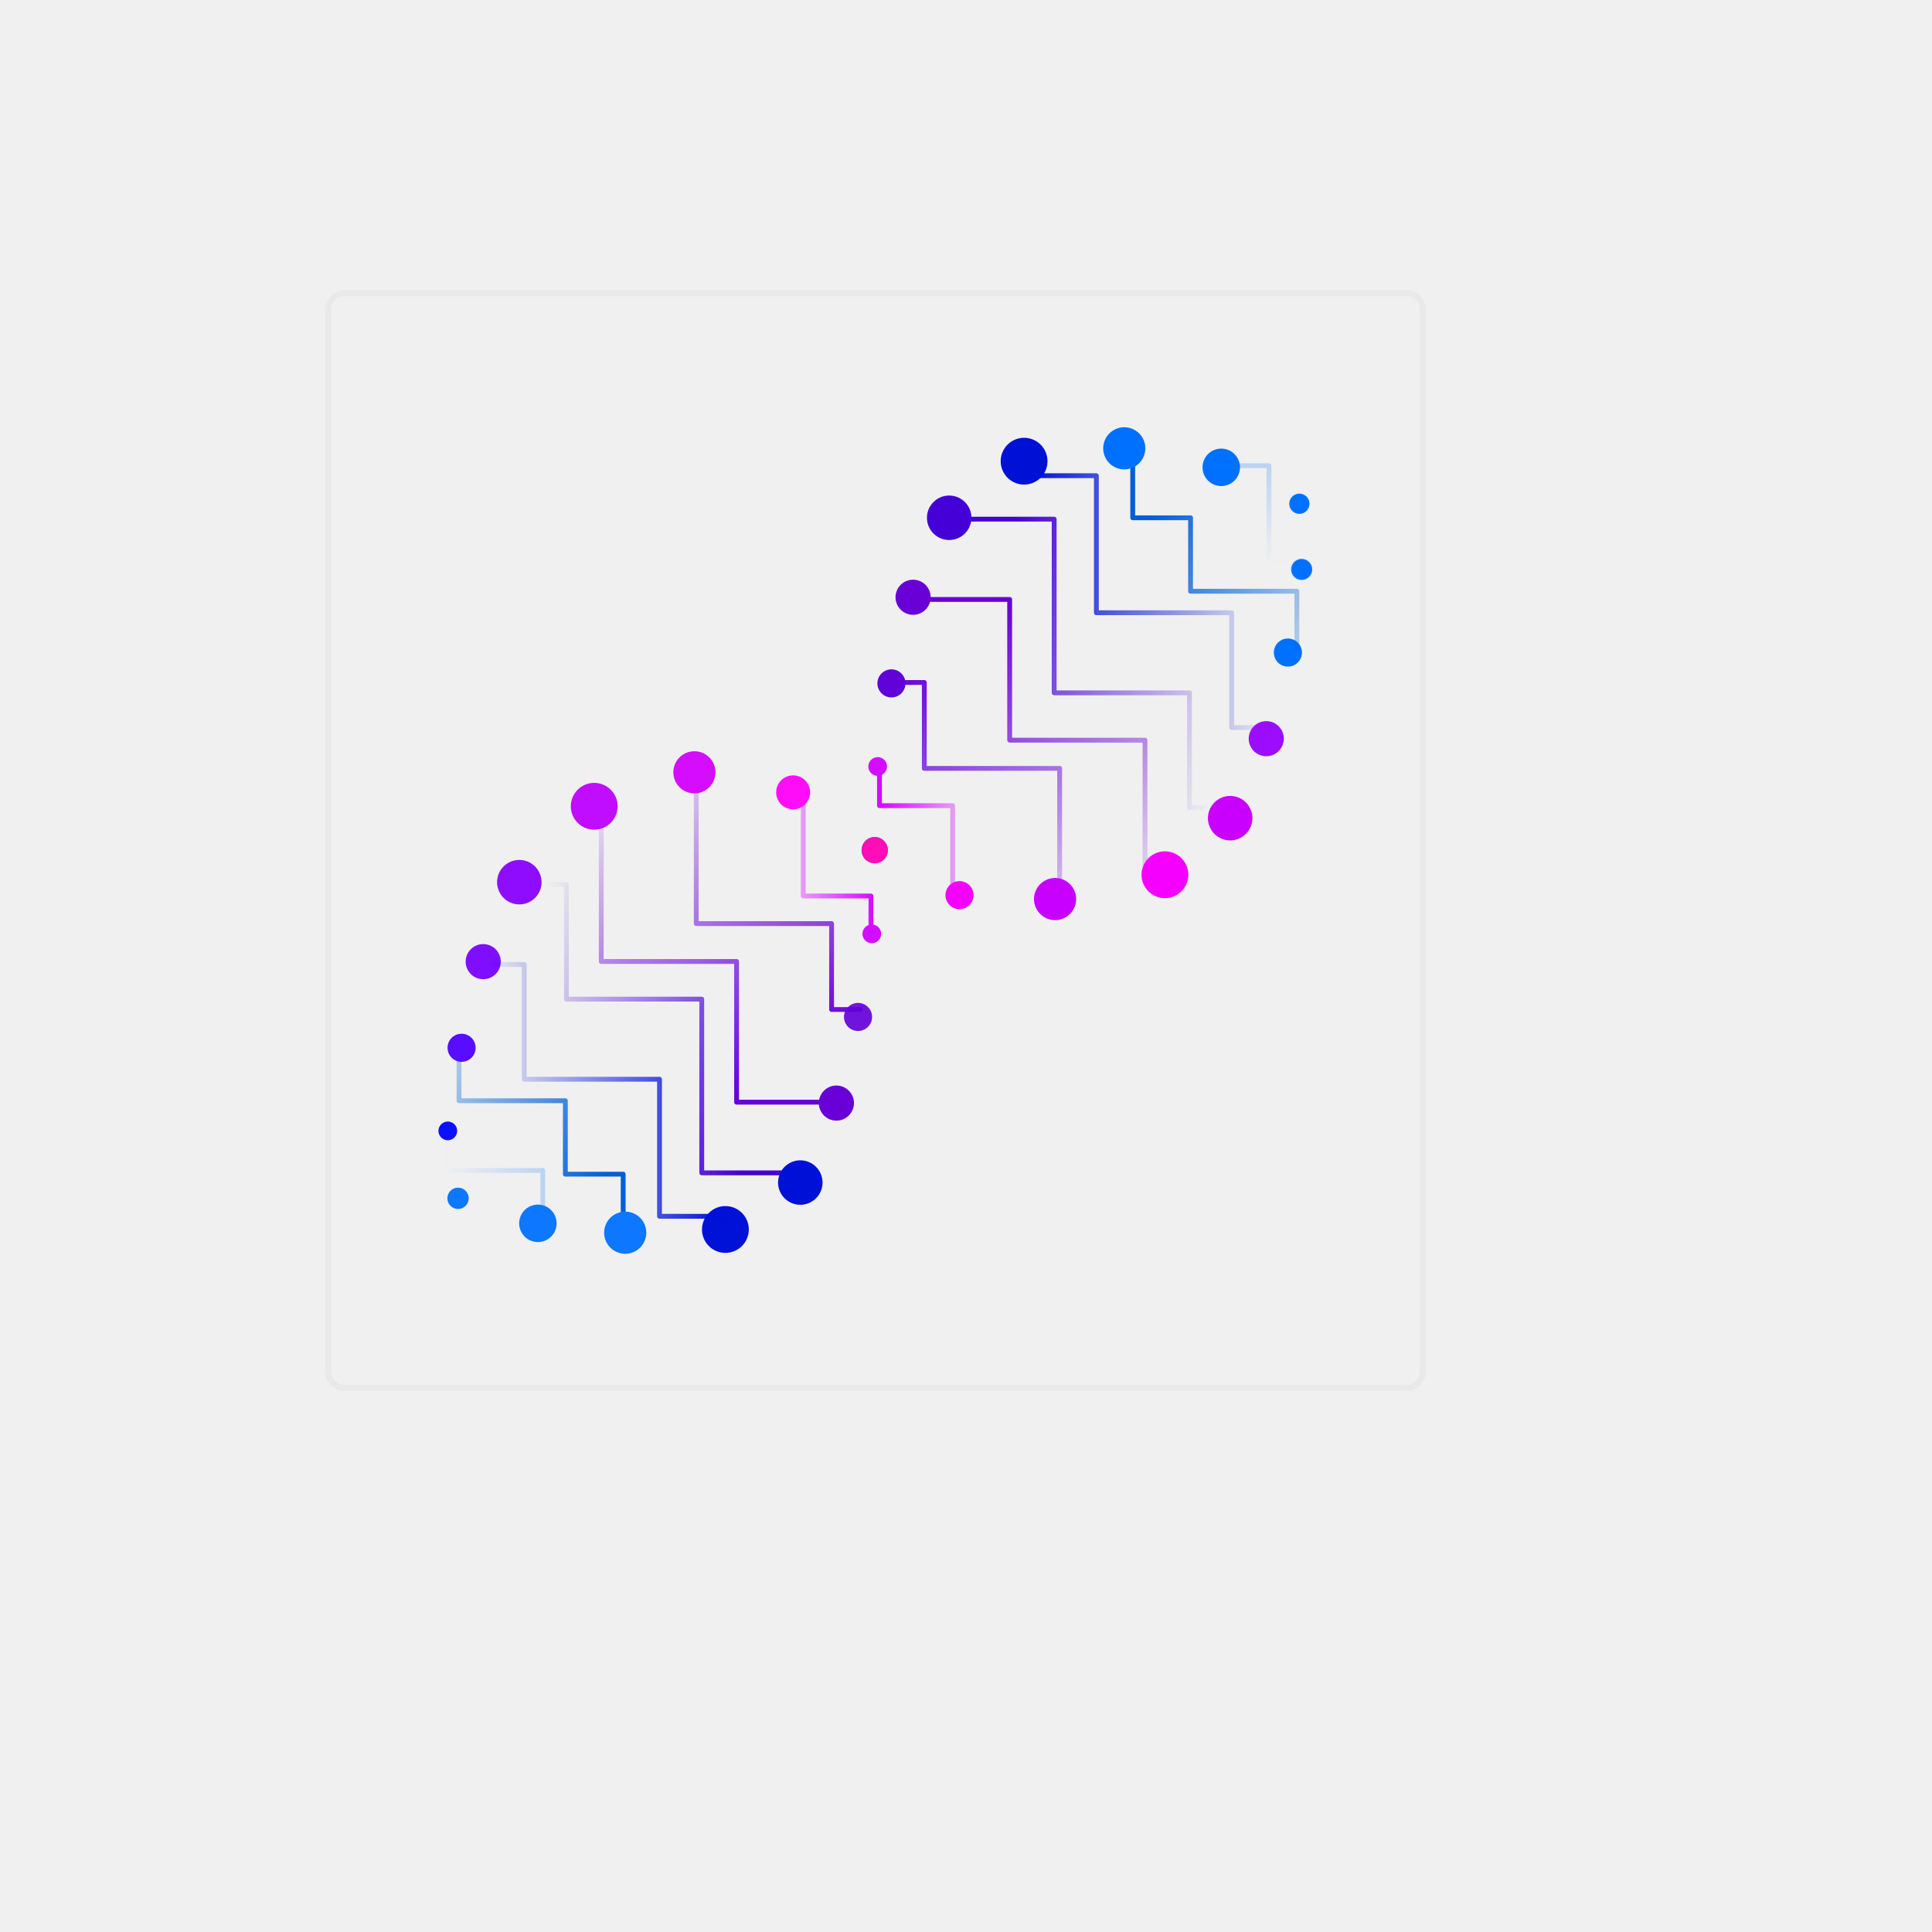
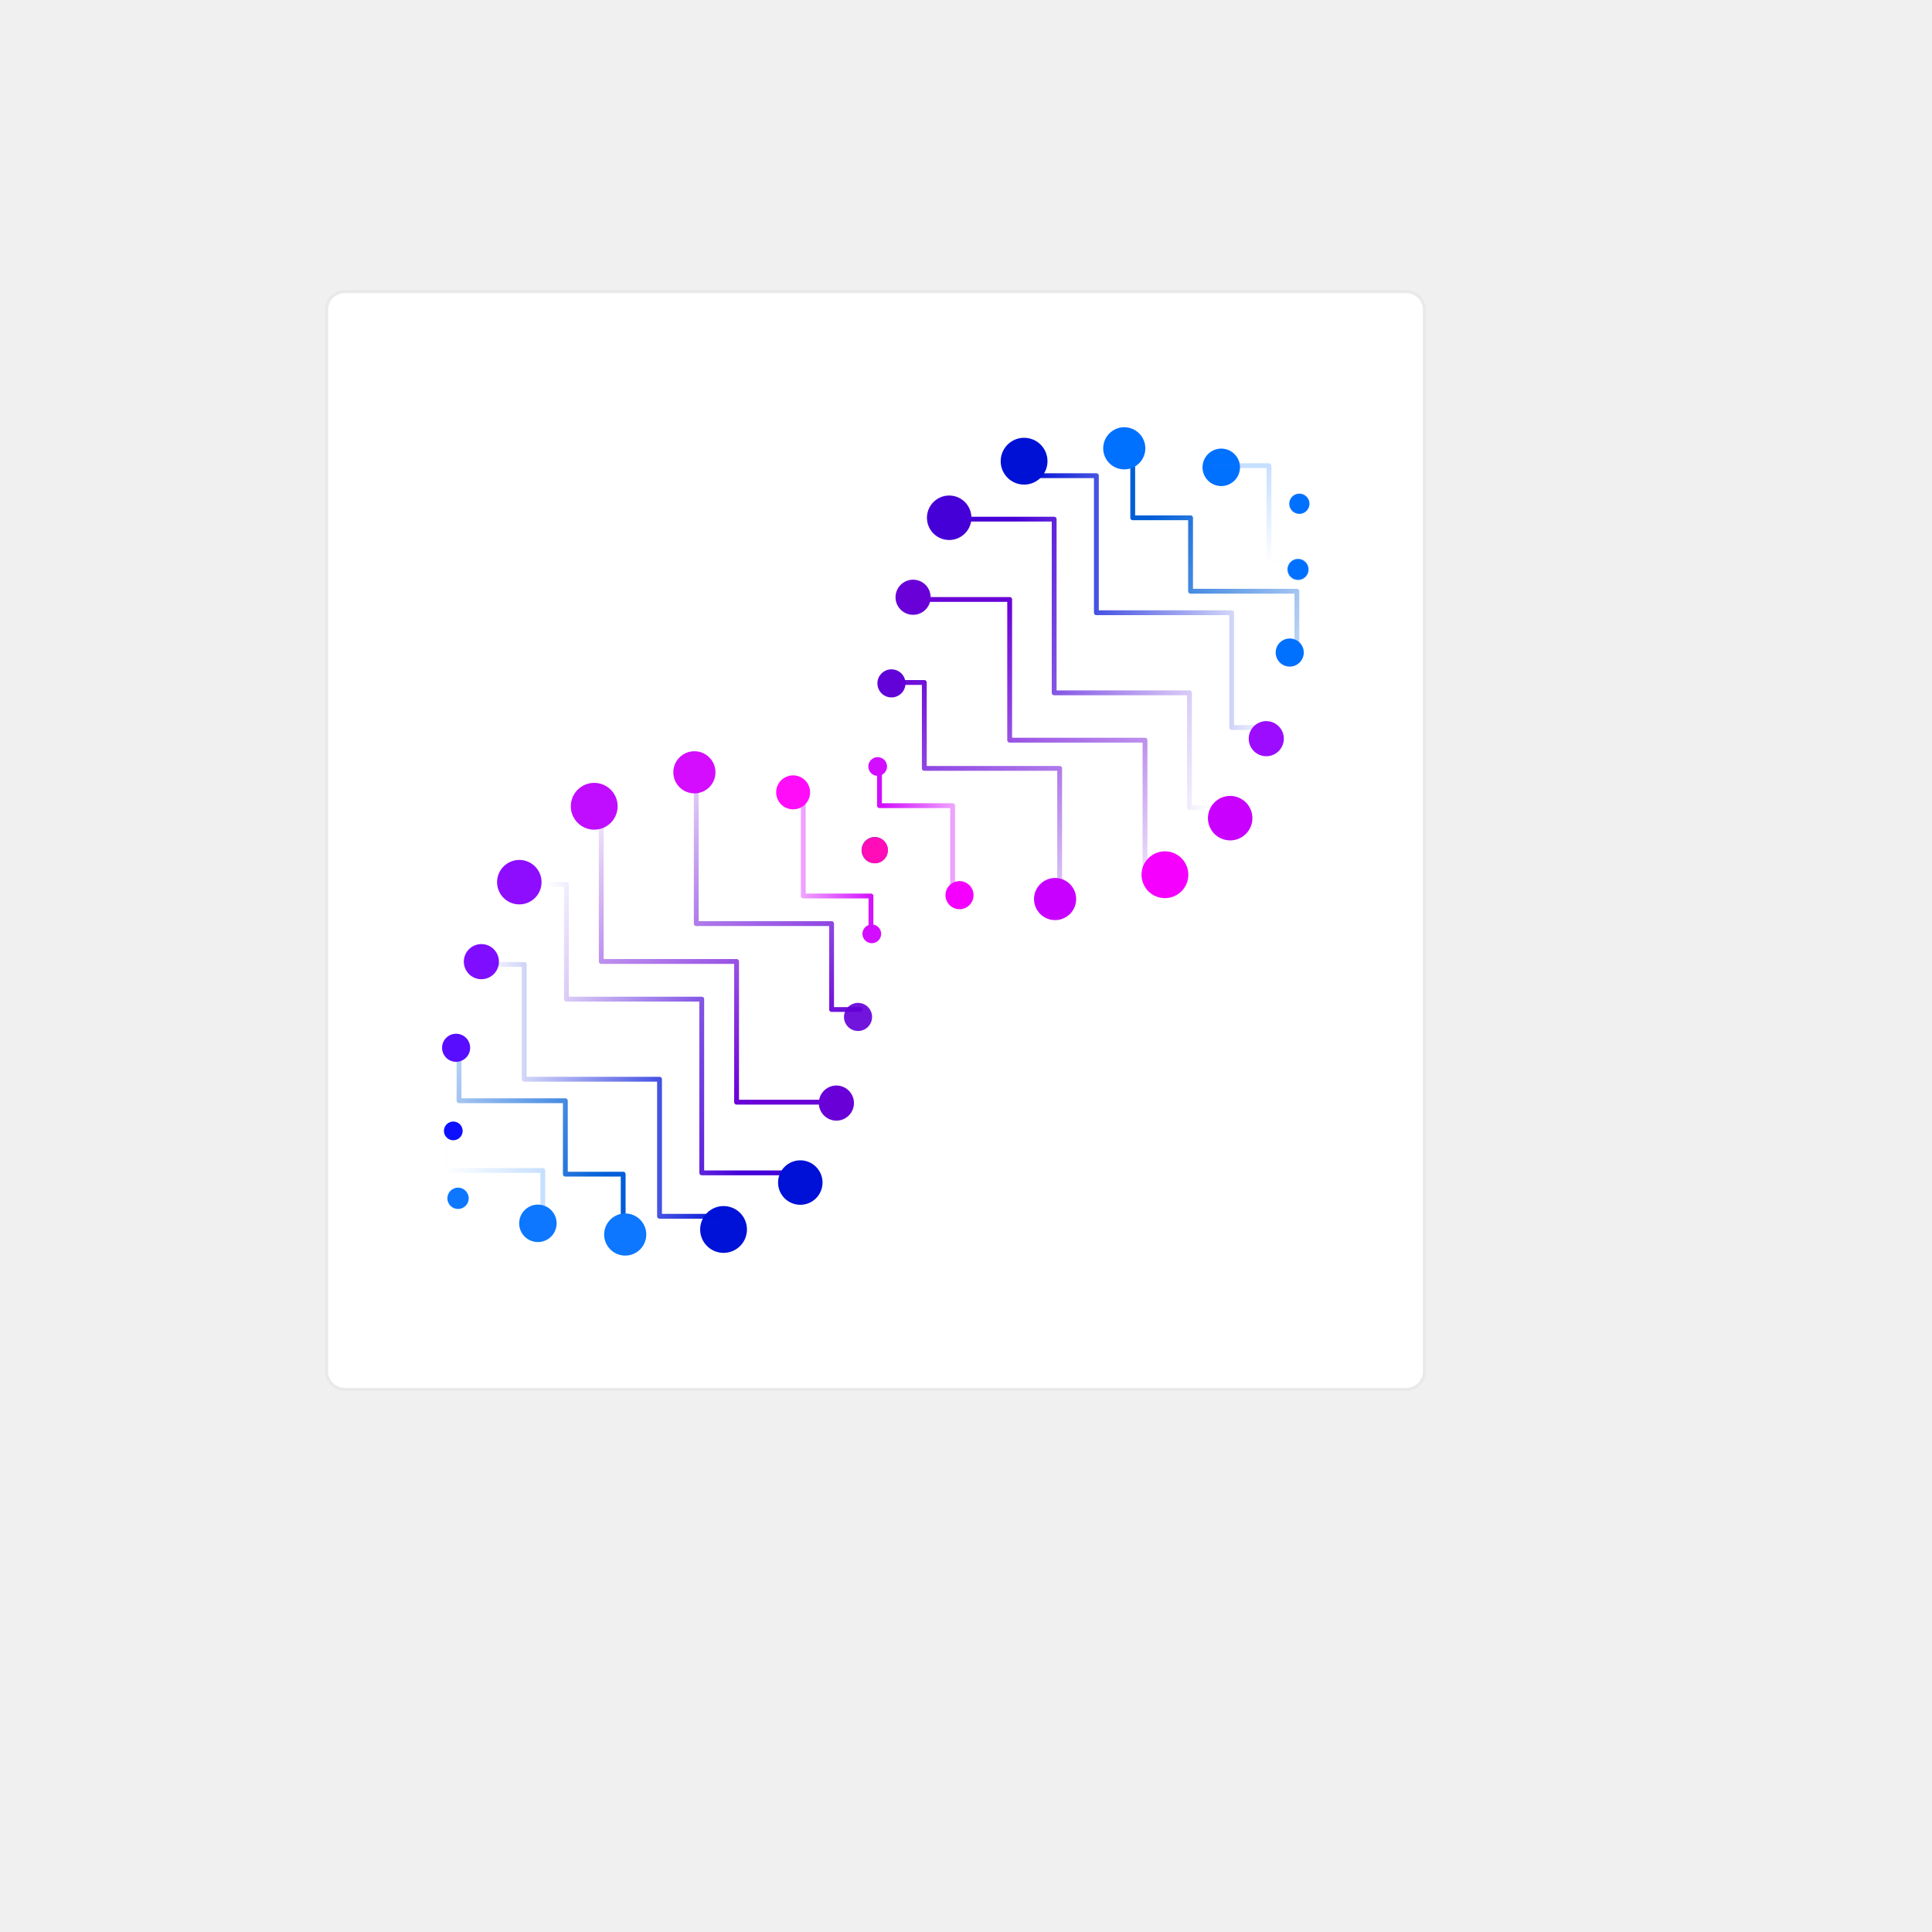
<svg xmlns="http://www.w3.org/2000/svg" xmlns:xlink="http://www.w3.org/1999/xlink" id="svg" version="1.1" width="400" height="400" viewBox="0, 0, 400,400">
  <defs id="defs1252">
    <linearGradient id="linearGradient2321">
      <stop style="stop-color:#d30dff;stop-opacity:0;" offset="0" id="stop2319" />
      <stop style="stop-color:#d30dff;stop-opacity:1;" offset="1" id="stop2317" />
    </linearGradient>
    <linearGradient id="linearGradient2290">
      <stop style="stop-color:#6400d7;stop-opacity:0;" offset="0" id="stop2288" />
      <stop style="stop-color:#6400d7;stop-opacity:1;" offset="1" id="stop2286" />
    </linearGradient>
    <linearGradient id="linearGradient2270">
      <stop style="stop-color:#6800d7;stop-opacity:0;" offset="0" id="stop2268" />
      <stop style="stop-color:#6800d7;stop-opacity:1;" offset="1" id="stop2266" />
    </linearGradient>
    <linearGradient id="linearGradient2260">
      <stop style="stop-color:#4500d7;stop-opacity:0;" offset="0" id="stop2258" />
      <stop style="stop-color:#4500d7;stop-opacity:1;" offset="1" id="stop2256" />
    </linearGradient>
    <linearGradient id="linearGradient2209">
      <stop style="stop-color:#0011d7;stop-opacity:0;" offset="0" id="stop2207" />
      <stop style="stop-color:#0011d7;stop-opacity:1;" offset="1" id="stop2205" />
    </linearGradient>
    <linearGradient id="linearGradient2059">
      <stop style="stop-color:#005ed7;stop-opacity:0;" offset="0" id="stop2057" />
      <stop style="stop-color:#005ed7;stop-opacity:1;" offset="1" id="stop2055" />
    </linearGradient>
    <linearGradient id="linearGradient1890">
      <stop style="stop-color:#0d77ff;stop-opacity:1;" offset="0" id="stop1886" />
      <stop style="stop-color:#0d77ff;stop-opacity:0;" offset="1" id="stop1888" />
    </linearGradient>
    <linearGradient id="linearGradient1805">
      <stop style="stop-color:#0d77ff;stop-opacity:1;" offset="0" id="stop1801" />
      <stop style="stop-color:#0d77ff;stop-opacity:0;" offset="1" id="stop1803" />
    </linearGradient>
    <linearGradient id="linearGradient1764">
      <stop style="stop-color:#0d77ff;stop-opacity:0;" offset="0" id="stop1762" />
      <stop style="stop-color:#0d77ff;stop-opacity:1;" offset="1" id="stop1760" />
    </linearGradient>
    <linearGradient xlink:href="#linearGradient1805" id="linearGradient1829" gradientUnits="userSpaceOnUse" x1="180.673" y1="139.478" x2="271.47" y2="139.478" gradientTransform="matrix(0.6178102,0,0,0.6178102,61.61947,92.83936)" />
    <linearGradient xlink:href="#linearGradient1764" id="linearGradient1831" gradientUnits="userSpaceOnUse" x1="91.905" y1="213.308" x2="180.744" y2="213.308" />
    <linearGradient xlink:href="#linearGradient1890" id="linearGradient1896" gradientUnits="userSpaceOnUse" x1="75.432" y1="168.038" x2="79.755" y2="171.318" gradientTransform="matrix(0.7013374,0,0,0.7013374,16.70294,-75.8291)" />
-     <linearGradient xlink:href="#linearGradient1805" id="linearGradient1947" gradientUnits="userSpaceOnUse" x1="180.673" y1="139.478" x2="271.47" y2="139.478" />
+     <linearGradient xlink:href="#linearGradient1805" id="linearGradient1947" gradientUnits="userSpaceOnUse" x1="180.673" y1="139.478" x2="271.47" y2="139.478" gradientTransform="translate(0.6243592,0.4265403)" />
    <linearGradient xlink:href="#linearGradient2059" id="linearGradient2061" x1="81.443" y1="211.687" x2="129.4" y2="235.85" gradientUnits="userSpaceOnUse" />
    <linearGradient xlink:href="#linearGradient2209" id="linearGradient2211" x1="99.517" y1="225.748" x2="150.526" y2="225.748" gradientUnits="userSpaceOnUse" />
    <linearGradient xlink:href="#linearGradient2260" id="linearGradient2262" x1="109.244" y1="194.176" x2="163.802" y2="212.961" gradientUnits="userSpaceOnUse" />
    <linearGradient xlink:href="#linearGradient2270" id="linearGradient2272" x1="121.072" y1="162.856" x2="164.444" y2="218.328" gradientUnits="userSpaceOnUse" />
    <linearGradient xlink:href="#linearGradient2290" id="linearGradient2292" x1="143.079" y1="146.171" x2="183.182" y2="208.525" gradientUnits="userSpaceOnUse" />
    <linearGradient xlink:href="#linearGradient2321" id="linearGradient2323" x1="157.237" y1="179.023" x2="180.821" y2="179.023" gradientUnits="userSpaceOnUse" />
    <linearGradient xlink:href="#linearGradient2059" id="linearGradient2425" gradientUnits="userSpaceOnUse" x1="81.443" y1="211.687" x2="129.4" y2="235.85" />
    <linearGradient xlink:href="#linearGradient1764" id="linearGradient2427" gradientUnits="userSpaceOnUse" x1="91.905" y1="213.308" x2="180.744" y2="213.308" gradientTransform="matrix(0,1,1,0,-141.5101,141.5101)" />
    <linearGradient xlink:href="#linearGradient2209" id="linearGradient2429" gradientUnits="userSpaceOnUse" x1="99.517" y1="225.748" x2="150.526" y2="225.748" />
    <linearGradient xlink:href="#linearGradient2260" id="linearGradient2431" gradientUnits="userSpaceOnUse" x1="109.244" y1="194.176" x2="163.802" y2="212.961" />
    <linearGradient xlink:href="#linearGradient2270" id="linearGradient2433" gradientUnits="userSpaceOnUse" x1="121.072" y1="162.856" x2="164.444" y2="218.328" gradientTransform="translate(2,-2)" />
    <linearGradient xlink:href="#linearGradient2290" id="linearGradient2435" gradientUnits="userSpaceOnUse" x1="143.079" y1="146.171" x2="183.182" y2="208.525" />
    <linearGradient xlink:href="#linearGradient2321" id="linearGradient2437" gradientUnits="userSpaceOnUse" x1="157.237" y1="179.023" x2="180.821" y2="179.023" gradientTransform="translate(0,-2)" />
  </defs>
  <g id="svgg">
+     <rect style="opacity:0.98;fill:#ffffff;fill-rule:evenodd;stroke:#000000;stroke-width:1.269;stroke-linecap:round;stroke-linejoin:round;stroke-opacity:0.028;paint-order:stroke fill markers;stop-color:#000000;fill-opacity:1" id="rect919" width="226.656" height="226.656" x="67.935" y="60.69" rx="3.422" />
    <g id="g969">
-       <circle style="fill:#0012d7;fill-opacity:1;fill-rule:evenodd;stroke:none;stroke-width:0.5;stroke-linecap:round;stroke-linejoin:round;stroke-miterlimit:4;stroke-dasharray:none;paint-order:stroke fill markers;stop-color:#000000" id="path841-6-9" cx="19.58" cy="-294.903" r="4.846" transform="rotate(145.6605)" />
+       <circle style="fill:#0012d7;fill-opacity:1;fill-rule:evenodd;stroke:none;stroke-width:0.5;stroke-linecap:round;stroke-linejoin:round;stroke-miterlimit:4;stroke-dasharray:none;paint-order:stroke fill markers;stop-color:#000000" id="path841-6-9" cx="19.893" cy="-294.688" r="4.846" transform="rotate(145.6605)" />
      <circle style="fill:#6800d7;fill-opacity:1;fill-rule:evenodd;stroke:none;stroke-width:0.5;stroke-linecap:round;stroke-linejoin:round;stroke-miterlimit:4;stroke-dasharray:none;paint-order:stroke fill markers;stop-color:#000000" id="path841-2-2" cx="-14.158" cy="-286.26" r="3.635" transform="rotate(145.6605)" />
      <circle style="fill:#6400d8;fill-opacity:0.937;fill-rule:evenodd;stroke:none;stroke-width:0.5;stroke-linecap:round;stroke-linejoin:round;stroke-miterlimit:4;stroke-dasharray:none;paint-order:stroke fill markers;stop-color:#000000;opacity:0.98" id="path841-9-9" cx="-27.916" cy="-274.061" r="2.908" transform="rotate(145.6605)" />
      <circle style="fill:#0d77ff;fill-opacity:1;fill-rule:evenodd;stroke:none;stroke-width:0.5;stroke-linecap:round;stroke-linejoin:round;stroke-miterlimit:4;stroke-dasharray:none;paint-order:stroke fill markers;stop-color:#000000" id="path841-28-3" cx="50.918" cy="-271.956" r="3.877" transform="rotate(145.6605)" />
      <circle style="fill:url(#linearGradient1896);fill-opacity:1;fill-rule:evenodd;stroke:none;stroke-width:0.351;stroke-linecap:round;stroke-linejoin:round;stroke-miterlimit:4;stroke-dasharray:none;paint-order:stroke fill markers;stop-color:#000000" id="path841-7-2" cx="61.646" cy="-258.351" transform="rotate(145.6605)" r="2.209" />
      <circle style="fill:#8e0dff;fill-opacity:1;fill-rule:evenodd;stroke:none;stroke-width:0.5;stroke-linecap:round;stroke-linejoin:round;stroke-miterlimit:4;stroke-dasharray:none;paint-order:stroke fill markers;stop-color:#000000" id="path841" cx="-14.249" cy="211.461" r="4.604" transform="rotate(-34.33952)" />
-       <circle style="fill:#7f0dff;fill-opacity:1;fill-rule:evenodd;stroke:none;stroke-width:0.5;stroke-linecap:round;stroke-linejoin:round;stroke-miterlimit:4;stroke-dasharray:none;paint-order:stroke fill markers;stop-color:#000000" id="path841-2" cx="-29.703" cy="220.833" r="3.635" transform="rotate(-34.33952)" />
-       <circle style="fill:#0d0fff;fill-opacity:1;fill-rule:evenodd;stroke:none;stroke-width:0.5;stroke-linecap:round;stroke-linejoin:round;stroke-miterlimit:4;stroke-dasharray:none;paint-order:stroke fill markers;stop-color:#000000" id="path841-26" cx="-55.523" cy="245.632" r="1.939" transform="rotate(-34.33952)" />
+       <circle style="fill:#7f0dff;fill-opacity:1;fill-rule:evenodd;stroke:none;stroke-width:0.5;stroke-linecap:round;stroke-linejoin:round;stroke-miterlimit:4;stroke-dasharray:none;paint-order:stroke fill markers;stop-color:#000000" id="path841-2" cx="-30.017" cy="220.619" r="3.635" transform="rotate(-34.33952)" />
+       <circle style="fill:#0d0fff;fill-opacity:1;fill-rule:evenodd;stroke:none;stroke-width:0.5;stroke-linecap:round;stroke-linejoin:round;stroke-miterlimit:4;stroke-dasharray:none;paint-order:stroke fill markers;stop-color:#000000" id="path841-26" cx="-54.586" cy="246.272" r="1.939" transform="rotate(-34.33952)" />
      <circle style="fill:#0d77ff;fill-opacity:1;fill-rule:evenodd;stroke:none;stroke-width:0.5;stroke-linecap:round;stroke-linejoin:round;stroke-miterlimit:4;stroke-dasharray:none;paint-order:stroke fill markers;stop-color:#000000" id="path841-7" cx="50.246" cy="247.486" r="2.717" transform="rotate(-34.33952)" />
      <circle style="fill:#d30dff;fill-opacity:1;fill-rule:evenodd;stroke:none;stroke-width:0.5;stroke-linecap:round;stroke-linejoin:round;stroke-miterlimit:4;stroke-dasharray:none;paint-order:stroke fill markers;stop-color:#000000" id="path841-26-3-6" cx="60.524" cy="233.541" r="1.939" transform="rotate(-34.33952)" />
      <circle style="fill:#ff0db7;fill-opacity:1;fill-rule:evenodd;stroke:none;stroke-width:0.5;stroke-linecap:round;stroke-linejoin:round;stroke-miterlimit:4;stroke-dasharray:none;paint-order:stroke fill markers;stop-color:#000000" id="path841-7-28" cx="-50.255" cy="-247.515" r="2.717" transform="rotate(145.6605)" />
      <circle style="fill:#6800d7;fill-opacity:1;fill-rule:evenodd;stroke:none;stroke-width:0.5;stroke-linecap:round;stroke-linejoin:round;stroke-miterlimit:4;stroke-dasharray:none;paint-order:stroke fill markers;stop-color:#000000" id="path841-2-2-2" cx="86.343" cy="208.742" r="3.635" transform="rotate(-34.33952)" />
      <circle style="fill:#6103d8;fill-opacity:1;fill-rule:evenodd;stroke:none;stroke-width:0.5;stroke-linecap:round;stroke-linejoin:round;stroke-miterlimit:4;stroke-dasharray:none;paint-order:stroke fill markers;stop-color:#000000" id="path841-9-9-0" cx="72.585" cy="220.94" r="2.908" transform="rotate(-34.33952)" />
      <circle style="fill:#0070ff;fill-opacity:1;fill-rule:evenodd;stroke:none;stroke-width:0.5;stroke-linecap:round;stroke-linejoin:round;stroke-miterlimit:4;stroke-dasharray:none;paint-order:stroke fill markers;stop-color:#000000" id="path841-28-3-4" cx="154.199" cy="222.522" r="3.877" transform="rotate(-34.33952)" />
      <circle style="fill:#0070ff;fill-opacity:1;fill-rule:evenodd;stroke:url(#linearGradient1829);stroke-width:0.309;stroke-linecap:round;stroke-linejoin:round;stroke-miterlimit:4;stroke-dasharray:none;paint-order:stroke fill markers;stop-color:#000000" id="path841-7-2-0" cx="163.3" cy="237.872" r="1.946" transform="rotate(-34.33952)" />
-       <circle style="fill:#0070ff;fill-opacity:1;fill-rule:evenodd;stroke:none;stroke-width:0.5;stroke-linecap:round;stroke-linejoin:round;stroke-miterlimit:4;stroke-dasharray:none;paint-order:stroke fill markers;stop-color:#000000;stroke-opacity:1" id="path841-9-6" cx="-143.962" cy="-261.97" r="2.908" transform="rotate(145.6605)" />
-       <circle style="fill:#0070ff;fill-opacity:1;fill-rule:evenodd;stroke:url(#linearGradient1947);stroke-width:0.5;stroke-linecap:round;stroke-linejoin:round;stroke-miterlimit:4;stroke-dasharray:none;paint-order:stroke fill markers;stop-color:#000000" id="path841-26-6" cx="-156.024" cy="-249.369" r="1.939" transform="rotate(145.6605)" />
+       <circle style="fill:#0070ff;fill-opacity:1;fill-rule:evenodd;stroke:url(#linearGradient1947);stroke-width:0.5;stroke-linecap:round;stroke-linejoin:round;stroke-miterlimit:4;stroke-dasharray:none;paint-order:stroke fill markers;stop-color:#000000" id="path841-26-6" cx="-155.399" cy="-248.943" r="1.939" transform="rotate(145.6605)" />
      <g id="g2334">
        <path style="fill:none;stroke:url(#linearGradient2061);stroke-width:1px;stroke-linecap:round;stroke-linejoin:round;stroke-opacity:1" d="m 95.034,216.427 v 11.468 h 22.015 v 15.204 h 11.975 v 12.174" id="path1716" />
        <path style="fill:none;stroke:url(#linearGradient1831);stroke-width:1px;stroke-linecap:round;stroke-linejoin:round;stroke-opacity:1" d="m 92.259,233.769 v 8.562 h 20.117 v 11.554" id="path1707" />
        <path style="fill:none;stroke:url(#linearGradient2211);stroke-width:1px;stroke-linecap:round;stroke-linejoin:round;stroke-opacity:1;fill-opacity:1" d="m 150.026,251.817 h -13.478 v -28.374 h -28.019 v -23.763 h -8.512" id="path2187" />
        <path style="fill:none;fill-opacity:1;stroke:url(#linearGradient2262);stroke-width:1px;stroke-linecap:round;stroke-linejoin:round;stroke-opacity:1" d="M 163.302,242.823 H 145.288 V 206.861 H 117.269 V 183.098 h -5.49" id="path2187-6" />
        <path style="fill:none;fill-opacity:1;stroke:url(#linearGradient2272);stroke-width:1px;stroke-linecap:round;stroke-linejoin:round;stroke-opacity:1" d="m 169.757,228.193 h -17.256 v -29.133 h -28.019 v -27.541" id="path2187-1" />
        <path style="fill:none;fill-opacity:1;stroke:url(#linearGradient2292);stroke-width:1px;stroke-linecap:round;stroke-linejoin:round;stroke-opacity:1" d="m 178.091,209.007 h -5.919 v -17.789 h -28.019 v -27.167" id="path2187-2" />
        <path style="fill:none;stroke:url(#linearGradient2323);stroke-width:1px;stroke-linecap:round;stroke-linejoin:round;stroke-opacity:1" d="m 166.299,165.387 v 20.117 h 14.022 v 7.156" id="path1707-0" />
      </g>
      <g id="g2334-8" transform="rotate(180,181.7711,175.1525)">
        <path style="fill:none;stroke:url(#linearGradient2425);stroke-width:1px;stroke-linecap:round;stroke-linejoin:round;stroke-opacity:1" d="m 95.034,216.427 v 11.468 h 22.015 v 15.204 h 11.975 v 12.174" id="path1716-6" />
        <path style="fill:none;stroke:url(#linearGradient2427);stroke-width:1px;stroke-linecap:round;stroke-linejoin:round;stroke-opacity:1" d="m 92.259,233.769 h 8.562 v 20.117 h 11.554" id="path1707-6" />
        <path style="fill:none;fill-opacity:1;stroke:url(#linearGradient2429);stroke-width:1px;stroke-linecap:round;stroke-linejoin:round;stroke-opacity:1" d="m 150.026,251.817 h -13.478 v -28.374 h -28.019 v -23.763 h -8.512" id="path2187-8" />
        <path style="fill:none;fill-opacity:1;stroke:url(#linearGradient2431);stroke-width:1px;stroke-linecap:round;stroke-linejoin:round;stroke-opacity:1" d="M 163.302,242.823 H 145.288 V 206.861 H 117.269 V 183.098 h -5.49" id="path2187-6-0" />
        <path style="fill:none;fill-opacity:1;stroke:url(#linearGradient2433);stroke-width:1px;stroke-linecap:round;stroke-linejoin:round;stroke-opacity:1" d="m 171.757,226.193 h -17.256 v -29.133 h -28.019 v -27.541" id="path2187-1-2" />
        <path style="fill:none;fill-opacity:1;stroke:url(#linearGradient2435);stroke-width:1px;stroke-linecap:round;stroke-linejoin:round;stroke-opacity:1" d="m 178.091,209.007 h -5.919 v -17.789 h -28.019 v -23.388" id="path2187-2-5" />
        <path style="fill:none;stroke:url(#linearGradient2437);stroke-width:1px;stroke-linecap:round;stroke-linejoin:round;stroke-opacity:1" d="m 166.299,166.412 v 17.091 h 15.156 v 7.156" id="path1707-0-0" />
      </g>
      <circle style="fill:#9c0dff;fill-opacity:1;fill-rule:evenodd;stroke:none;stroke-width:0.5;stroke-linecap:round;stroke-linejoin:round;stroke-miterlimit:4;stroke-dasharray:none;paint-order:stroke fill markers;stop-color:#000000" id="path841-2-9" cx="-130.204" cy="-274.168" r="3.635" transform="rotate(145.6605)" />
      <circle style="fill:#ca00ff;fill-opacity:1;fill-rule:evenodd;stroke:none;stroke-width:0.5;stroke-linecap:round;stroke-linejoin:round;stroke-miterlimit:4;stroke-dasharray:none;paint-order:stroke fill markers;stop-color:#000000" id="path841-8" cx="-114.75" cy="-283.54" r="4.604" transform="rotate(145.6605)" />
      <circle style="fill:#f500ff;fill-opacity:1;fill-rule:evenodd;stroke:none;stroke-width:0.5;stroke-linecap:round;stroke-linejoin:round;stroke-miterlimit:4;stroke-dasharray:none;paint-order:stroke fill markers;stop-color:#000000" id="path841-6-5" cx="-96.989" cy="-285.591" r="4.846" transform="rotate(145.6605)" />
      <circle style="fill:#c800ff;fill-opacity:1;fill-rule:evenodd;stroke:none;stroke-width:0.5;stroke-linecap:round;stroke-linejoin:round;stroke-miterlimit:4;stroke-dasharray:none;paint-order:stroke fill markers;stop-color:#000000" id="path841-95-5" cx="-75.373" cy="-276.919" r="4.362" transform="rotate(145.6605)" />
      <circle style="fill:#4500d7;fill-opacity:1;fill-rule:evenodd;stroke:none;stroke-width:0.5;stroke-linecap:round;stroke-linejoin:round;stroke-miterlimit:4;stroke-dasharray:none;paint-order:stroke fill markers;stop-color:#000000;stroke-opacity:1" id="path841-0-7" cx="101.797" cy="199.37" r="4.604" transform="rotate(-34.33952)" />
      <circle style="fill:#0011d6;fill-opacity:1;fill-rule:evenodd;stroke:none;stroke-width:0.5;stroke-linecap:round;stroke-linejoin:round;stroke-miterlimit:4;stroke-dasharray:none;paint-order:stroke fill markers;stop-color:#000000" id="path841-6-9-5" cx="121.21" cy="198.447" r="4.846" transform="rotate(-34.33952)" />
      <circle style="fill:#0070ff;fill-opacity:1;fill-rule:evenodd;stroke:none;stroke-width:0.5;stroke-linecap:round;stroke-linejoin:round;stroke-miterlimit:4;stroke-dasharray:none;paint-order:stroke fill markers;stop-color:#000000" id="path841-95-1-1" cx="139.84" cy="207.945" r="4.362" transform="rotate(-34.33952)" />
-       <circle style="fill:#0d77ff;fill-opacity:1;fill-rule:evenodd;stroke:none;stroke-width:0.5;stroke-linecap:round;stroke-linejoin:round;stroke-miterlimit:4;stroke-dasharray:none;paint-order:stroke fill markers;stop-color:#000000" id="path841-95-1" cx="37.083" cy="-283.754" r="4.362" transform="rotate(145.6605)" />
-       <circle style="fill:#580dff;fill-opacity:1;fill-rule:evenodd;stroke:none;stroke-width:0.5;stroke-linecap:round;stroke-linejoin:round;stroke-miterlimit:4;stroke-dasharray:none;paint-order:stroke fill markers;stop-color:#000000" id="path841-9" cx="-43.461" cy="233.031" r="2.908" transform="rotate(-34.33952)" />
+       <circle style="fill:#0d77ff;fill-opacity:1;fill-rule:evenodd;stroke:none;stroke-width:0.5;stroke-linecap:round;stroke-linejoin:round;stroke-miterlimit:4;stroke-dasharray:none;paint-order:stroke fill markers;stop-color:#000000" id="path841-95-1" cx="37.296" cy="-284.066" r="4.362" transform="rotate(145.6605)" />
+       <circle style="fill:#580dff;fill-opacity:1;fill-rule:evenodd;stroke:none;stroke-width:0.5;stroke-linecap:round;stroke-linejoin:round;stroke-miterlimit:4;stroke-dasharray:none;paint-order:stroke fill markers;stop-color:#000000" id="path841-9" cx="-44.397" cy="232.392" r="2.908" transform="rotate(-34.33952)" />
      <circle style="fill:#ff0df9;fill-opacity:1;fill-rule:evenodd;stroke:none;stroke-width:0.5;stroke-linecap:round;stroke-linejoin:round;stroke-miterlimit:4;stroke-dasharray:none;paint-order:stroke fill markers;stop-color:#000000" id="path841-28" cx="43.05" cy="228.086" r="3.516" transform="rotate(-34.33952)" />
      <circle style="fill:#d40dff;fill-opacity:1;fill-rule:evenodd;stroke:none;stroke-width:0.5;stroke-linecap:round;stroke-linejoin:round;stroke-miterlimit:4;stroke-dasharray:none;paint-order:stroke fill markers;stop-color:#000000" id="path841-95" cx="28.513" cy="213.128" r="4.362" transform="rotate(-34.33952)" />
      <circle style="fill:#c00dff;fill-opacity:1;fill-rule:evenodd;stroke:none;stroke-width:0.5;stroke-linecap:round;stroke-linejoin:round;stroke-miterlimit:4;stroke-dasharray:none;paint-order:stroke fill markers;stop-color:#000000" id="path841-6" cx="7.42" cy="207.235" r="4.846" transform="rotate(-34.33952)" />
      <circle style="fill:#f400ff;fill-opacity:1;fill-rule:evenodd;stroke:none;stroke-width:0.413;stroke-linecap:round;stroke-linejoin:round;stroke-miterlimit:4;stroke-dasharray:none;stroke-opacity:1;paint-order:stroke fill markers;stop-color:#000000" id="path841-28-8" cx="-59.487" cy="-265.093" r="2.906" transform="rotate(145.6605)" />
      <circle style="fill:#d30dff;fill-opacity:1;fill-rule:evenodd;stroke:none;stroke-width:0.5;stroke-linecap:round;stroke-linejoin:round;stroke-miterlimit:4;stroke-dasharray:none;paint-order:stroke fill markers;stop-color:#000000" id="path841-26-3" cx="-39.977" cy="-261.461" r="1.939" transform="rotate(145.6605)" />
      <circle style="fill:#0011d7;fill-opacity:1;fill-rule:evenodd;stroke:none;stroke-width:0.5;stroke-linecap:round;stroke-linejoin:round;stroke-miterlimit:4;stroke-dasharray:none;paint-order:stroke fill markers;stop-color:#000000" id="path841-0" cx="1.296" cy="-295.631" r="4.604" transform="rotate(145.6605)" />
+       <circle style="fill:#0070ff;fill-opacity:1;fill-rule:evenodd;stroke:none;stroke-width:0.5;stroke-linecap:round;stroke-linejoin:round;stroke-miterlimit:4;stroke-dasharray:none;stroke-opacity:1;paint-order:stroke fill markers;stop-color:#000000" id="path841-9-6" cx="-144.274" cy="-262.183" r="2.908" transform="rotate(145.6605)" />
    </g>
-     <rect style="opacity:0.98;fill:none;fill-rule:evenodd;stroke:#000000;stroke-width:1.269;stroke-linecap:round;stroke-linejoin:round;stroke-opacity:0.028;paint-order:stroke fill markers;stop-color:#000000" id="rect919" width="226.656" height="226.656" x="67.935" y="60.69" rx="3.422" />
  </g>
</svg>
